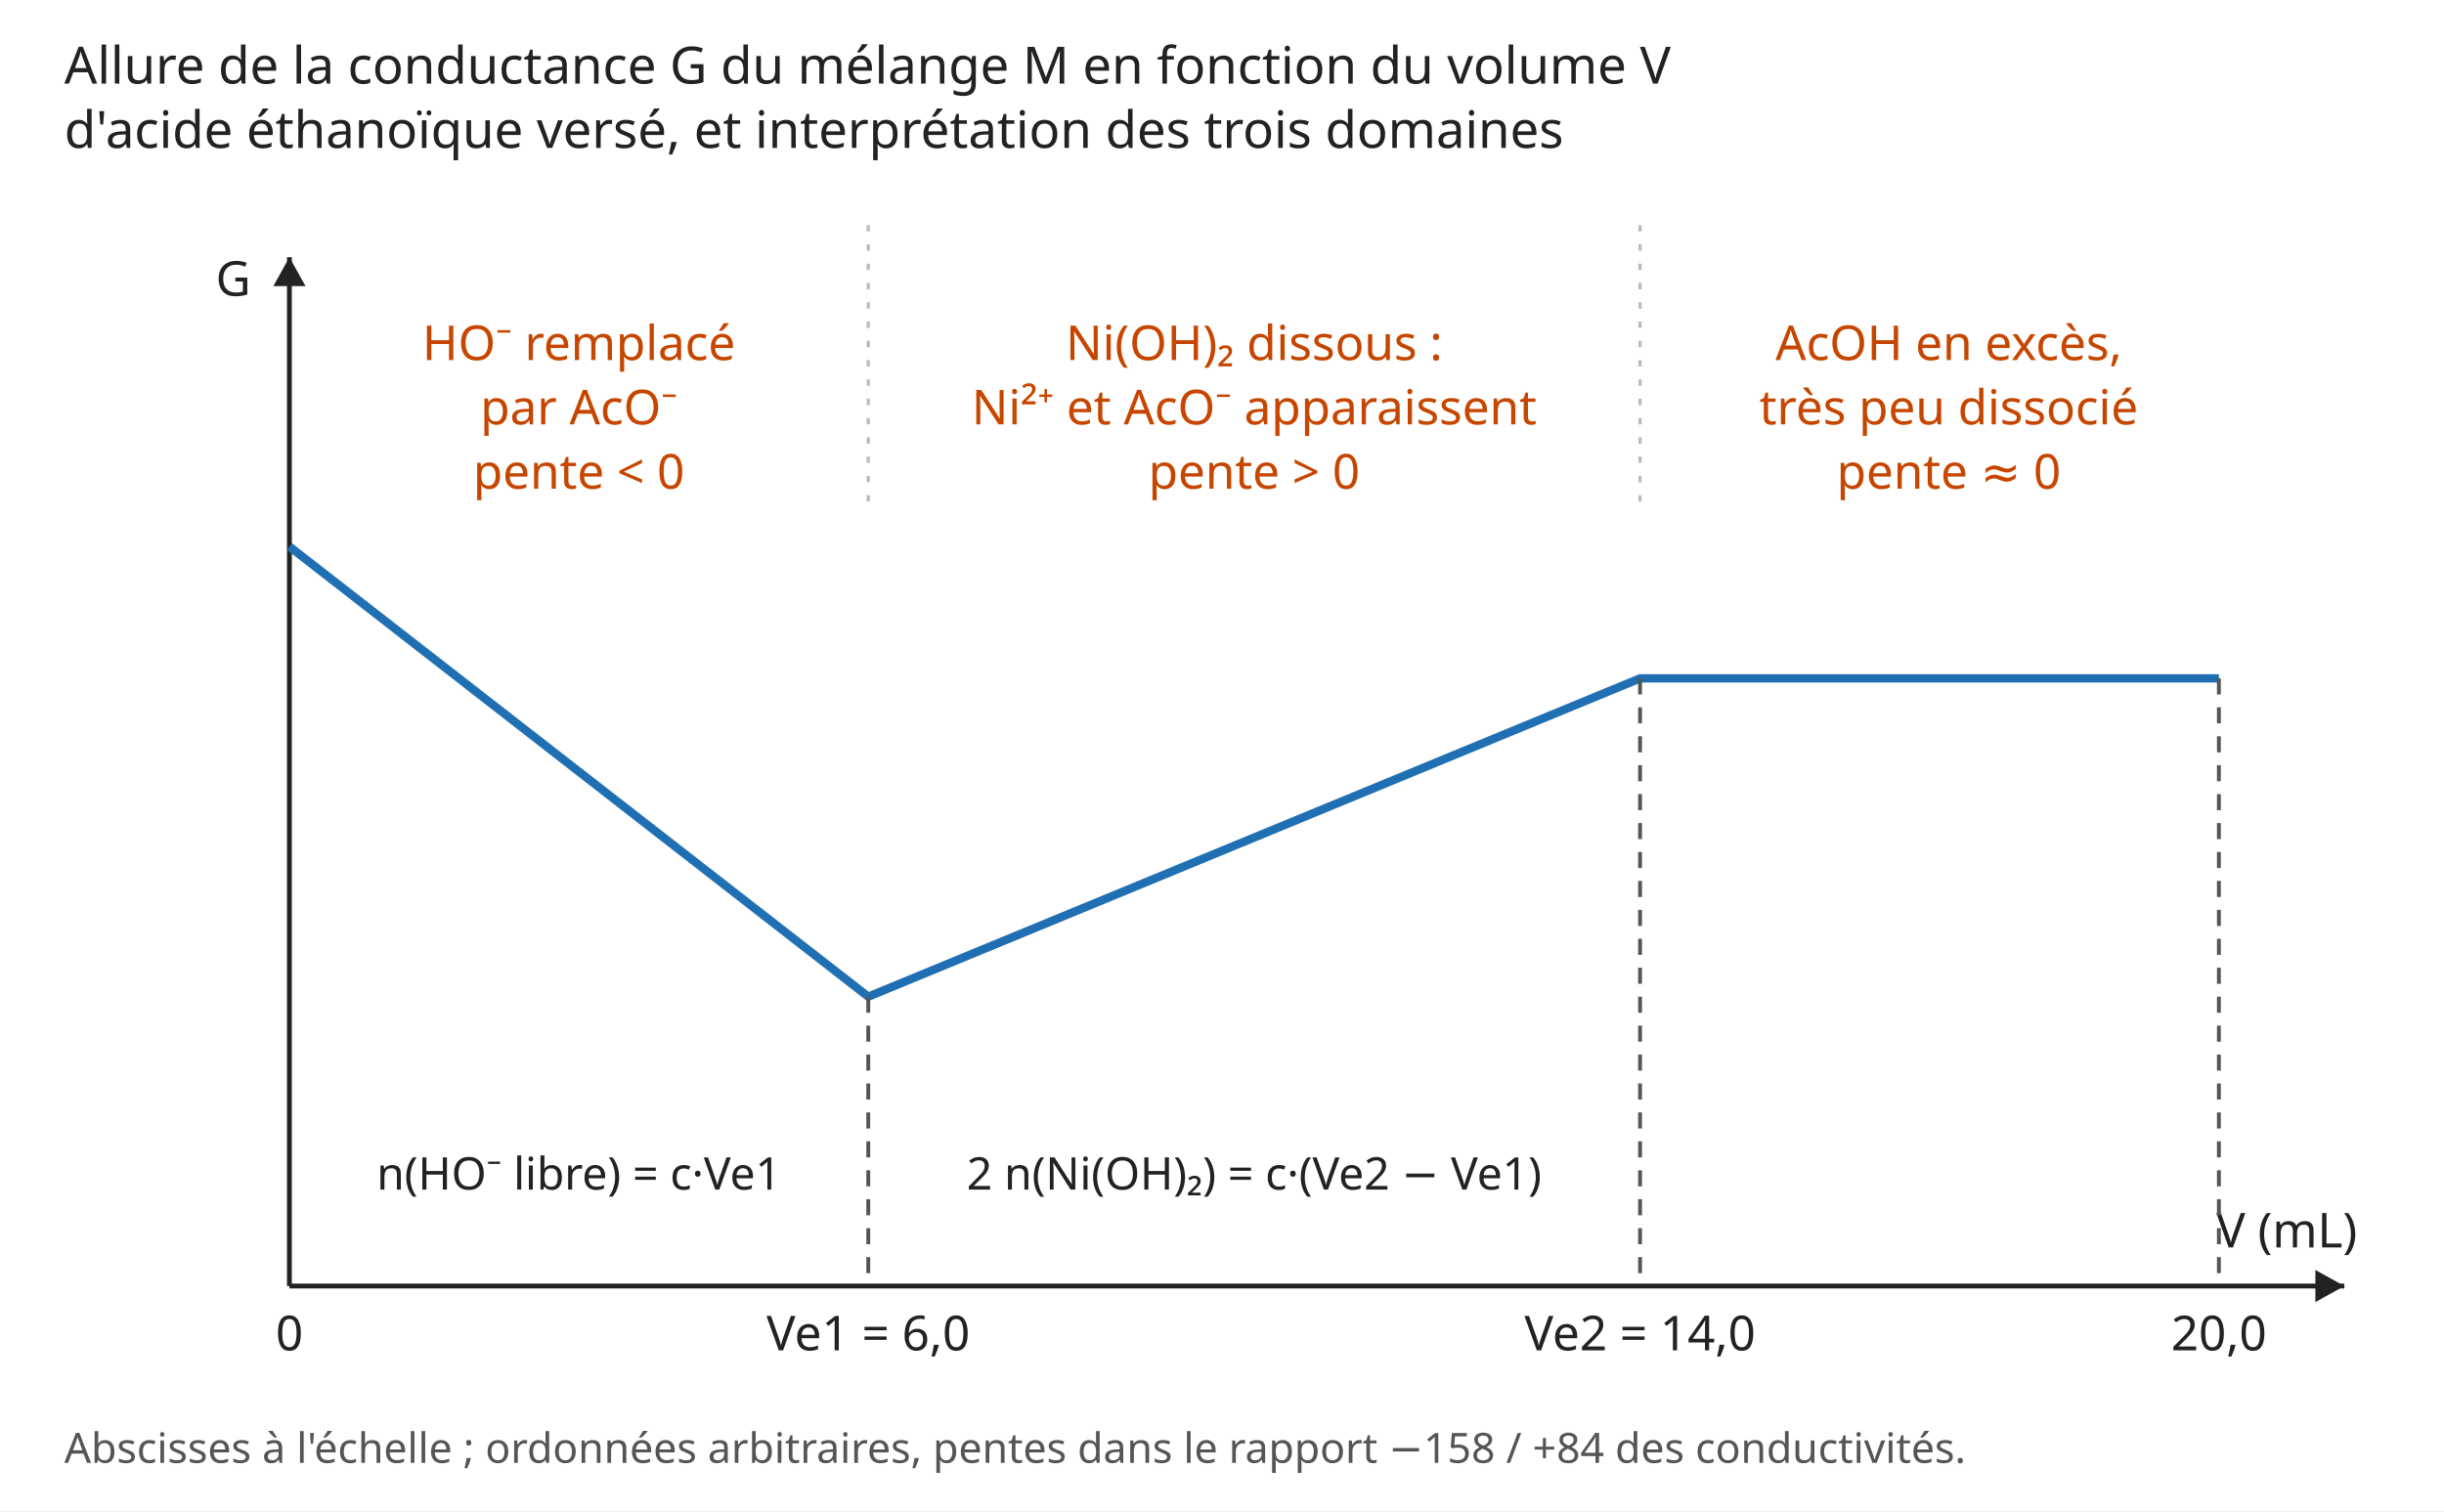
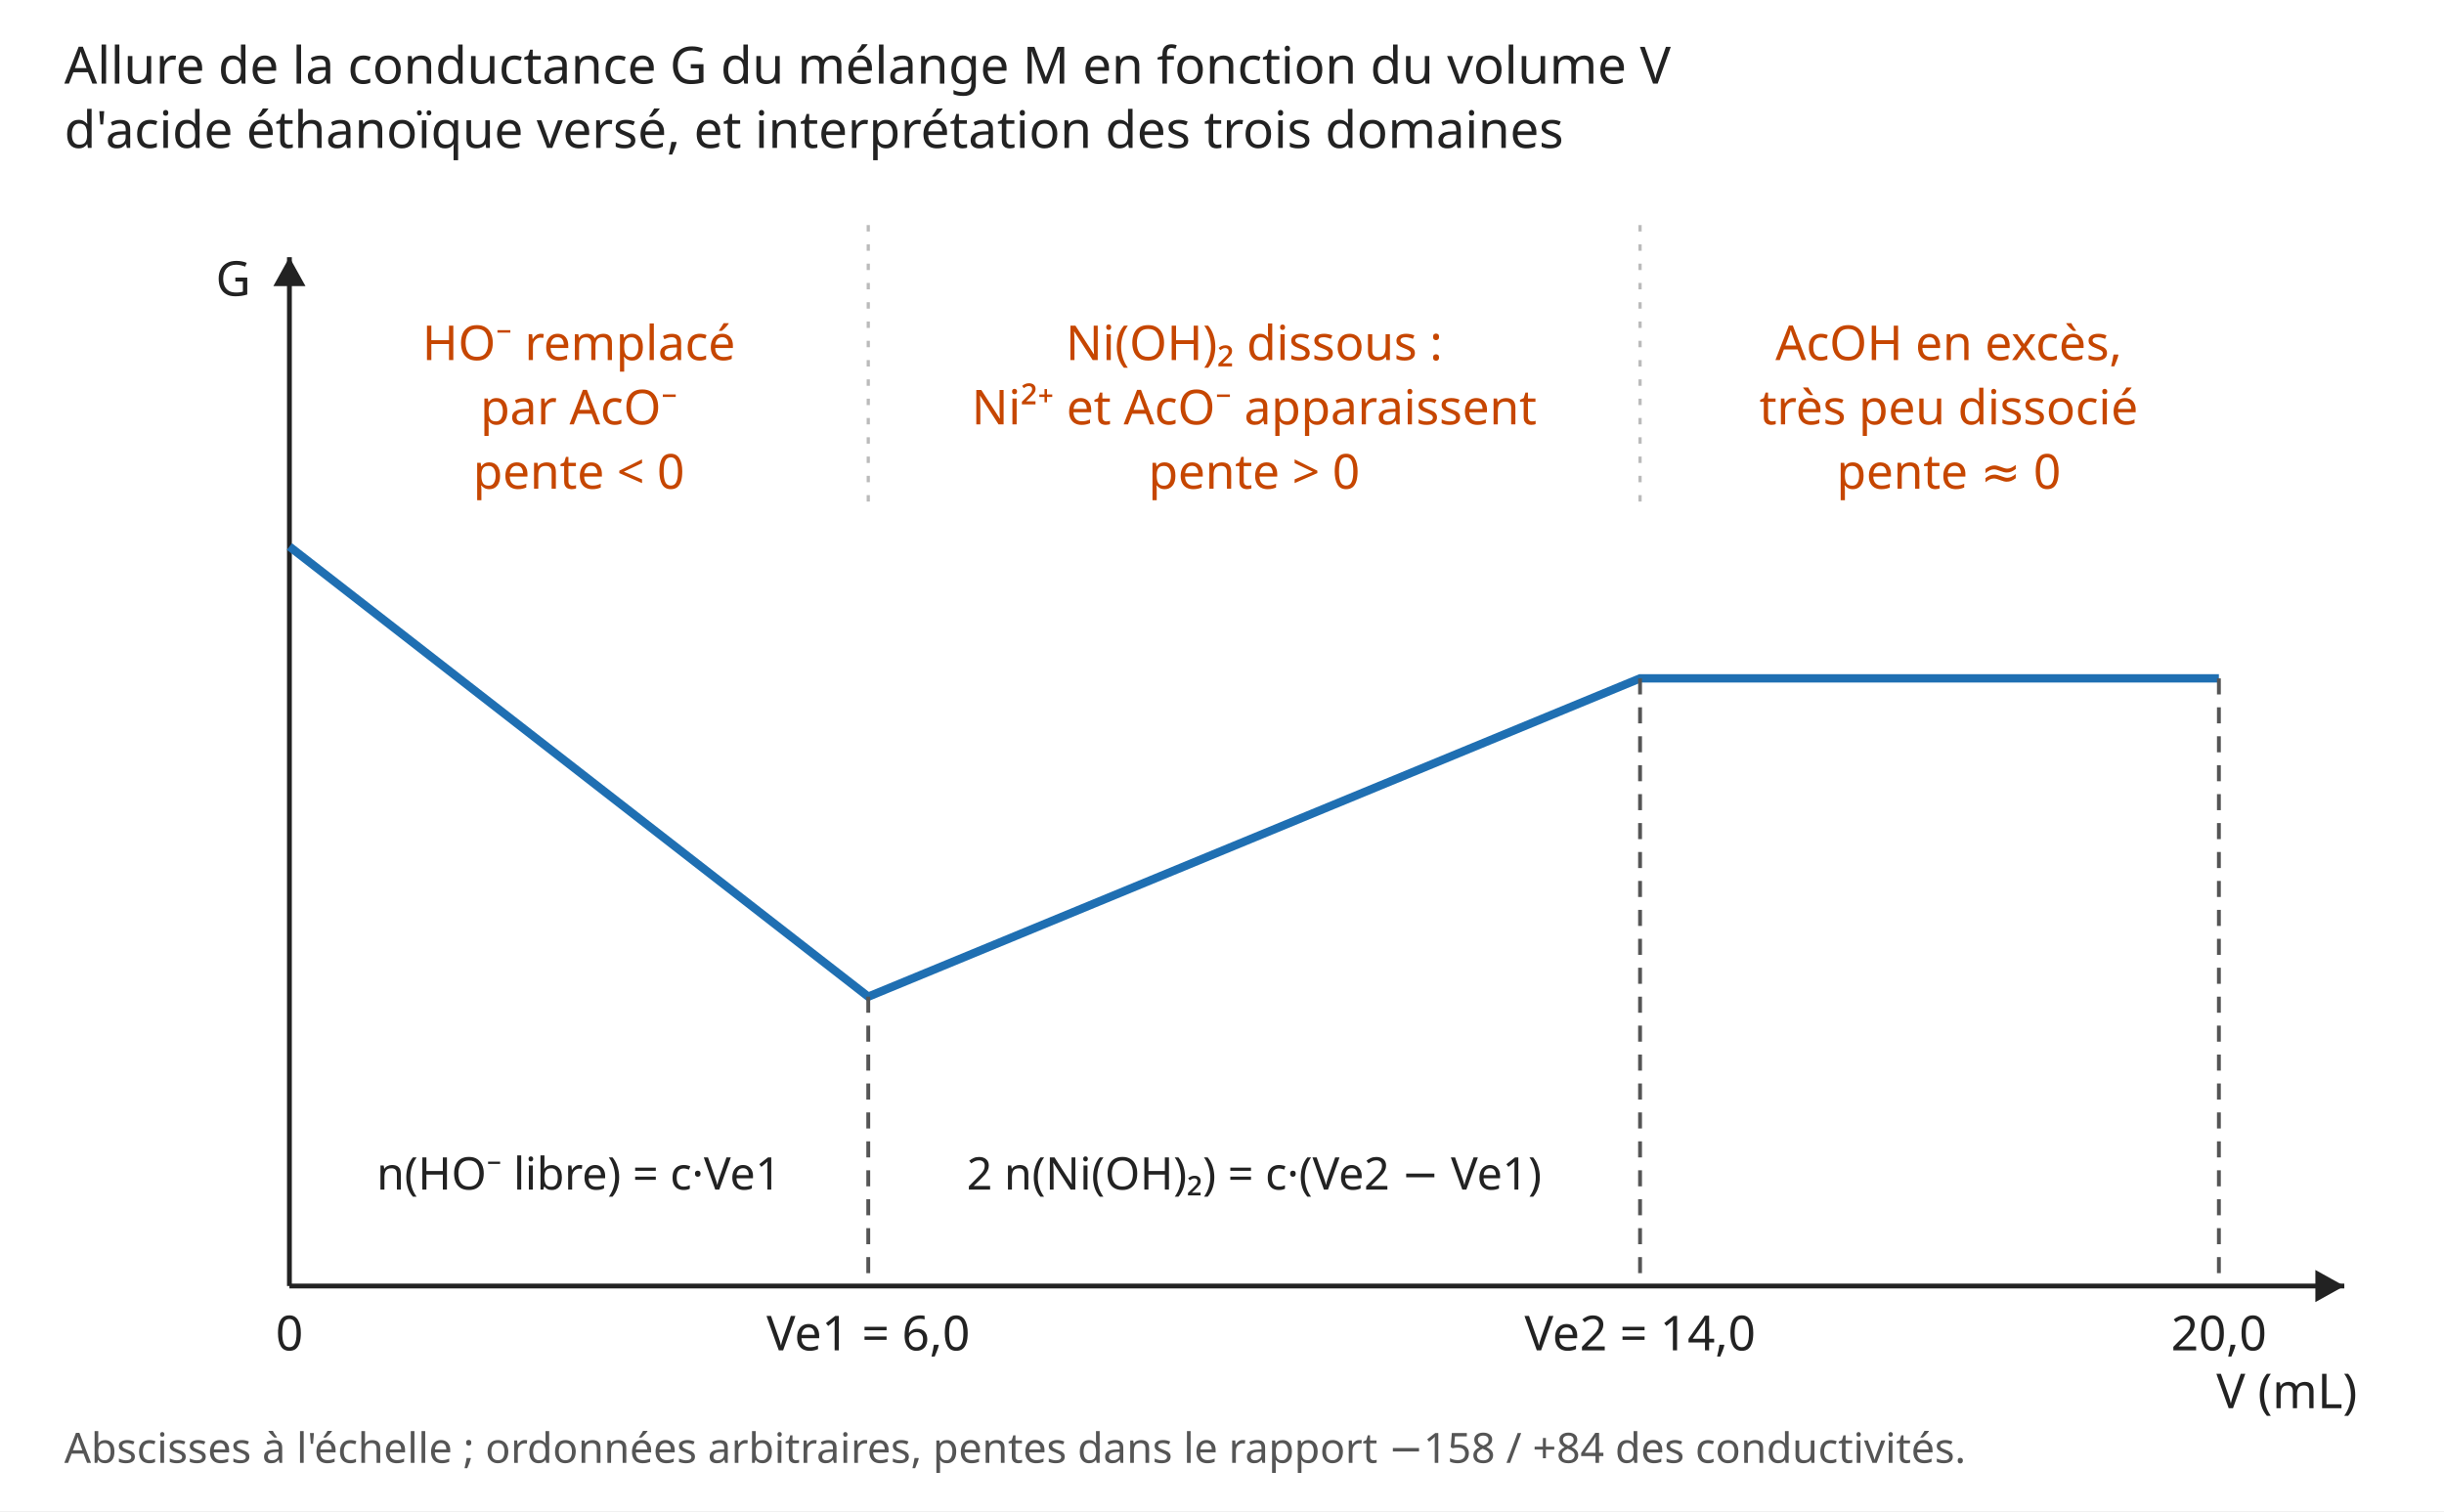
<svg xmlns="http://www.w3.org/2000/svg" viewBox="0 0 760 470" width="760" height="470" font-family="sans-serif" font-size="15">
  <rect width="100%" height="100%" fill="white" />
  <text x="20" y="26" text-anchor="start" fill="#222" font-size="16">Allure de la conductance G du mélange M en fonction du volume V</text>
  <text x="20" y="46" text-anchor="start" fill="#222" font-size="16">d'acide éthanoïque versé, et interprétation des trois domaines</text>
  <line x1="90" y1="400" x2="729.0" y2="400" stroke="#222" stroke-width="1.5" />
  <line x1="90" y1="400" x2="90" y2="80" stroke="#222" stroke-width="1.5" />
  <path d="M729.0 400 l-9 -5 v10 Z" fill="#222" />
  <path d="M90 80 l-5 9 h10 Z" fill="#222" />
  <text x="78" y="92" text-anchor="end" fill="#222" font-size="15">G</text>
-   <text x="733.0" y="388" text-anchor="end" fill="#222" font-size="15">V (mL)</text>
+   <text x="733.0" y="438" text-anchor="end" fill="#222" font-size="15">V (mL)</text>
  <polyline fill="none" stroke="#1f6fb2" stroke-width="2.6" points="90,170 270,310 510,211 690,211" />
  <line x1="270" y1="310" x2="270" y2="400" stroke="#555" stroke-width="1.2" stroke-dasharray="5 4" />
  <text x="270" y="420" text-anchor="middle" fill="#222" font-size="15">Ve1 = 6,0</text>
  <line x1="510" y1="211" x2="510" y2="400" stroke="#555" stroke-width="1.2" stroke-dasharray="5 4" />
  <text x="510" y="420" text-anchor="middle" fill="#222" font-size="15">Ve2 = 14,0</text>
  <line x1="690" y1="211" x2="690" y2="400" stroke="#555" stroke-width="1.2" stroke-dasharray="5 4" />
  <text x="690" y="420" text-anchor="middle" fill="#222" font-size="15">20,0</text>
  <text x="90" y="420" text-anchor="middle" fill="#222" font-size="15">0</text>
  <text x="180" y="112" text-anchor="middle" fill="#c64600" font-size="15">HO⁻ remplacé</text>
  <text x="180" y="132" text-anchor="middle" fill="#c64600" font-size="15">par AcO⁻</text>
  <text x="180" y="152" text-anchor="middle" fill="#c64600" font-size="15">pente &lt; 0</text>
  <text x="390" y="112" text-anchor="middle" fill="#c64600" font-size="15">Ni(OH)₂ dissous :</text>
  <text x="390" y="132" text-anchor="middle" fill="#c64600" font-size="15">Ni²⁺ et AcO⁻ apparaissent</text>
  <text x="390" y="152" text-anchor="middle" fill="#c64600" font-size="15">pente &gt; 0</text>
  <text x="606.0" y="112" text-anchor="middle" fill="#c64600" font-size="15">AcOH en excès,</text>
  <text x="606.0" y="132" text-anchor="middle" fill="#c64600" font-size="15">très peu dissocié</text>
  <text x="606.0" y="152" text-anchor="middle" fill="#c64600" font-size="15">pente ≈ 0</text>
  <line x1="270" y1="70" x2="270" y2="160" stroke="#bbb" stroke-width="1" stroke-dasharray="2 4" />
  <line x1="510" y1="70" x2="510" y2="160" stroke="#bbb" stroke-width="1" stroke-dasharray="2 4" />
  <text x="180" y="370" text-anchor="middle" fill="#222" font-size="14">n(HO⁻ libre) = c·Ve1</text>
  <text x="390" y="370" text-anchor="middle" fill="#222" font-size="14">2 n(Ni(OH)₂) = c·(Ve2 − Ve1)</text>
  <text x="20" y="455" text-anchor="start" fill="#555" font-size="13">Abscisses à l'échelle ; ordonnées arbitraires, pentes dans le rapport −158 / +84 des conductivités.</text>
</svg>
